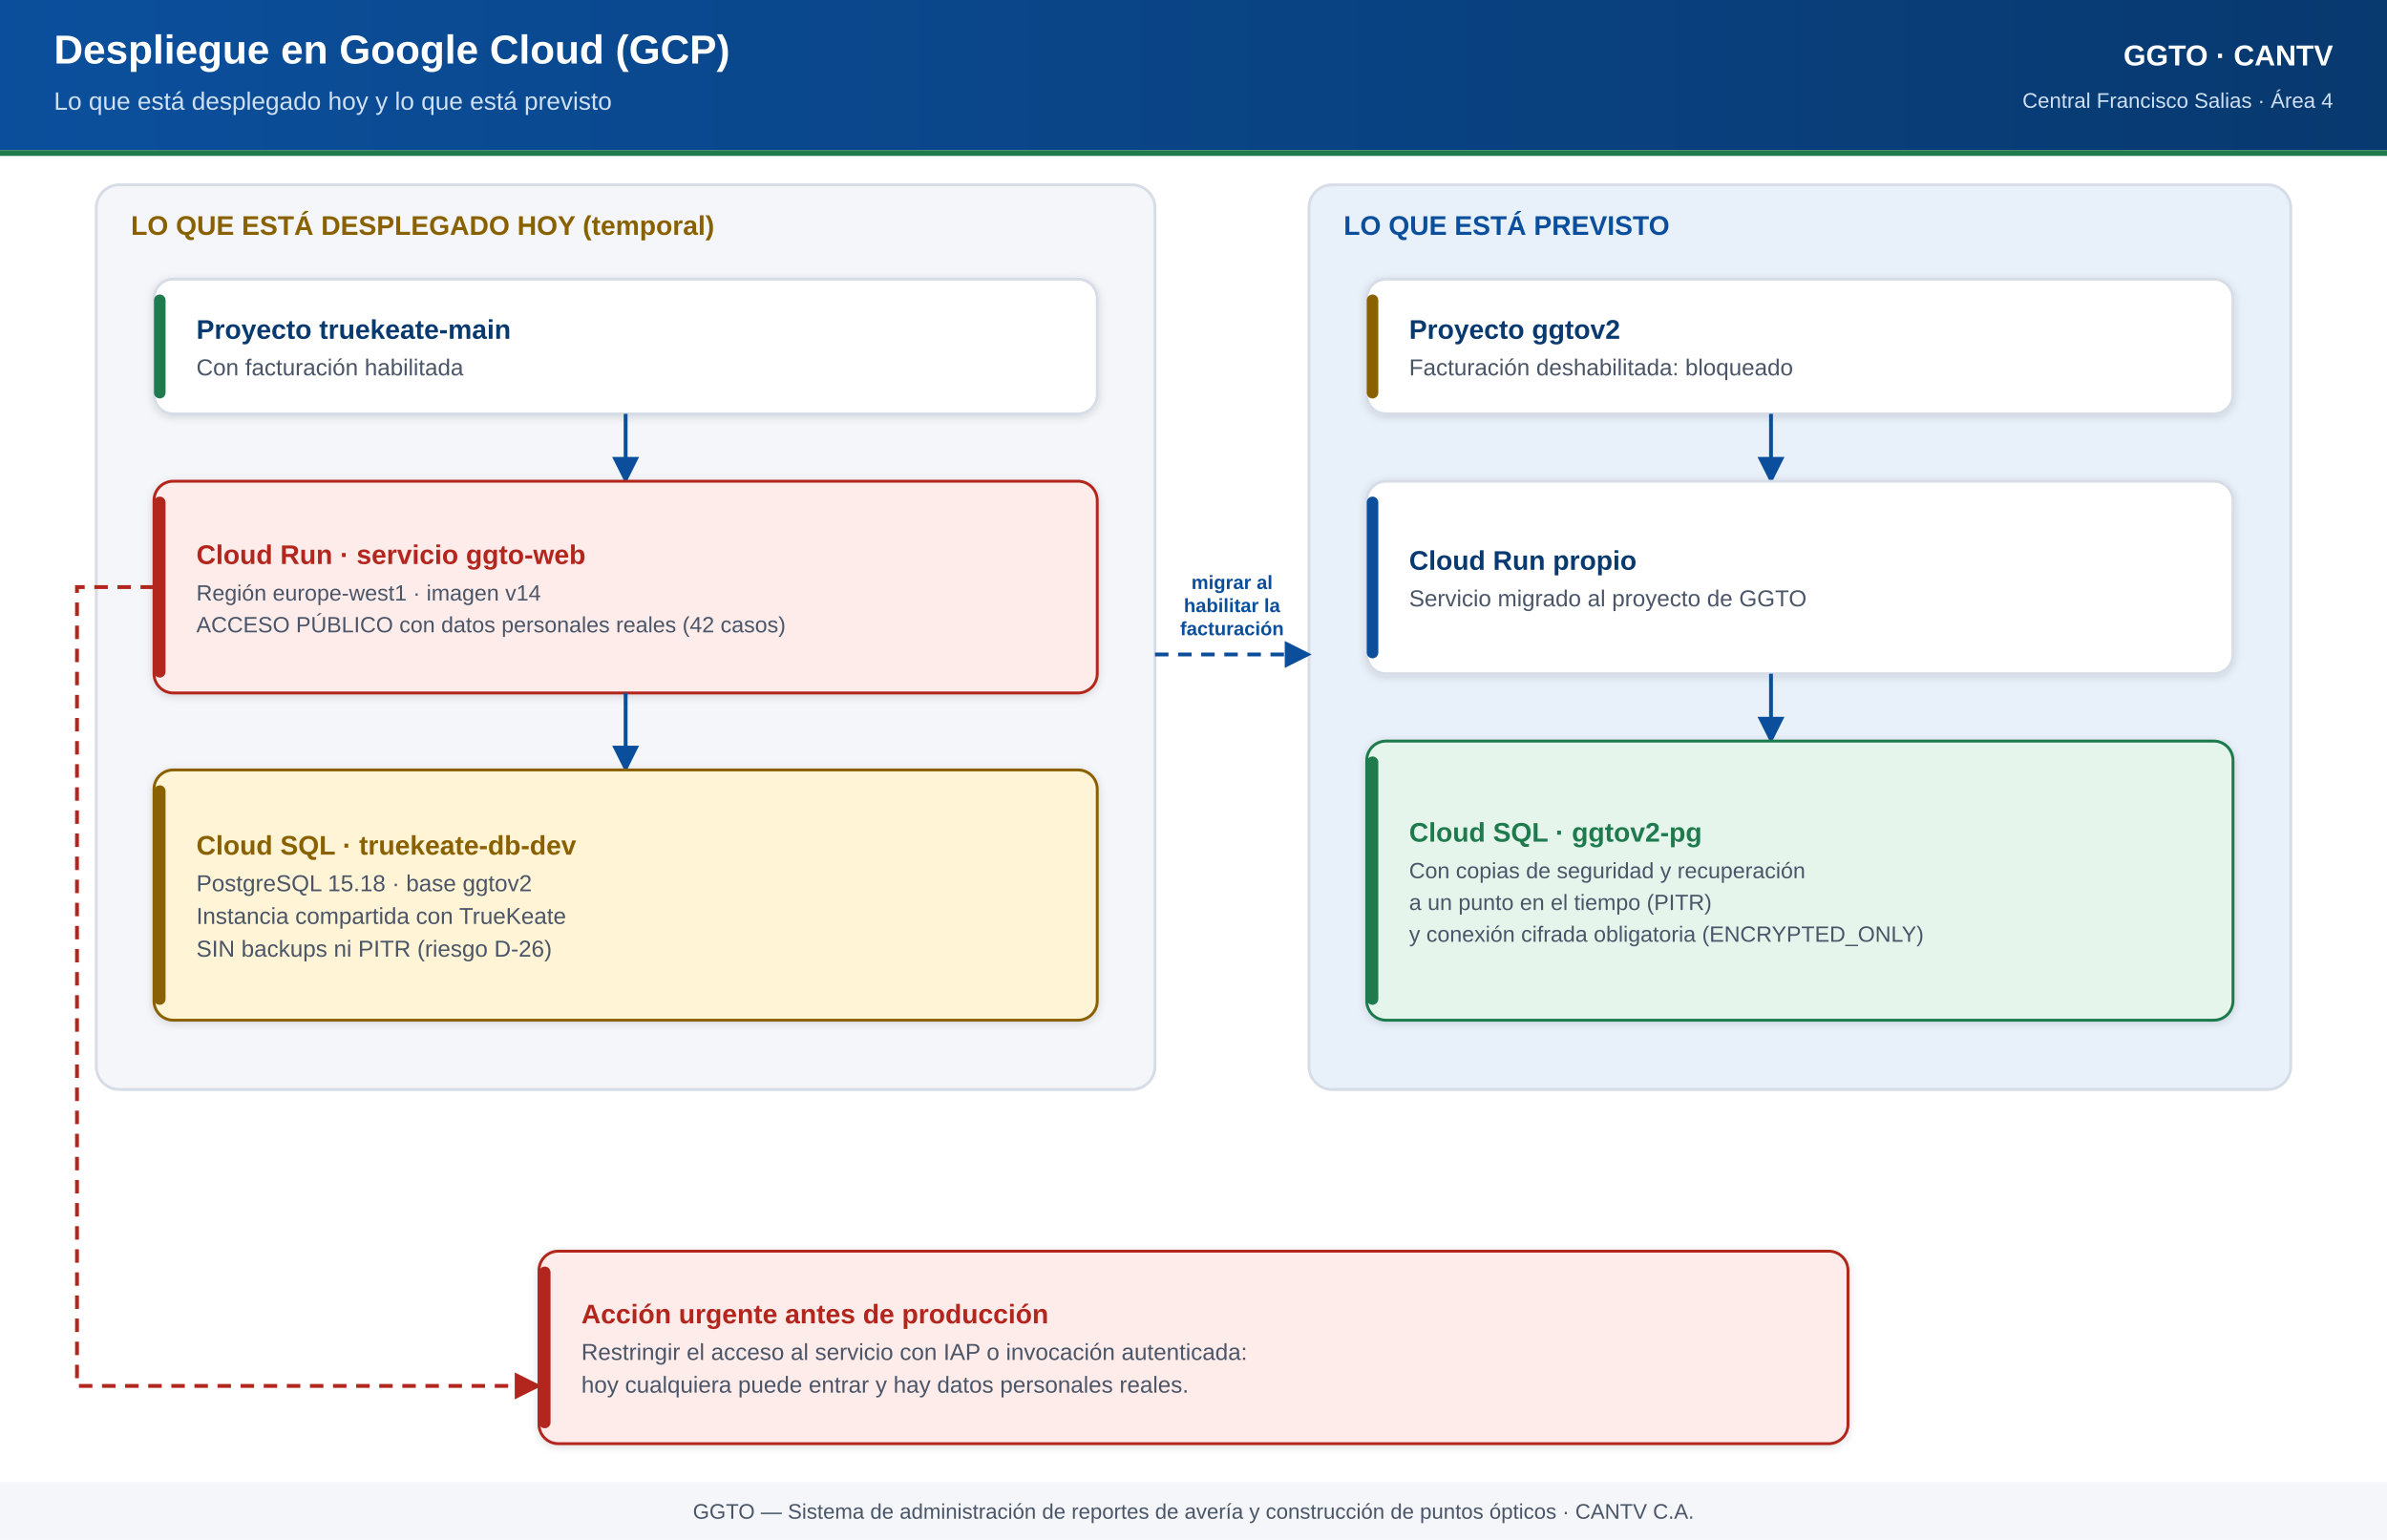
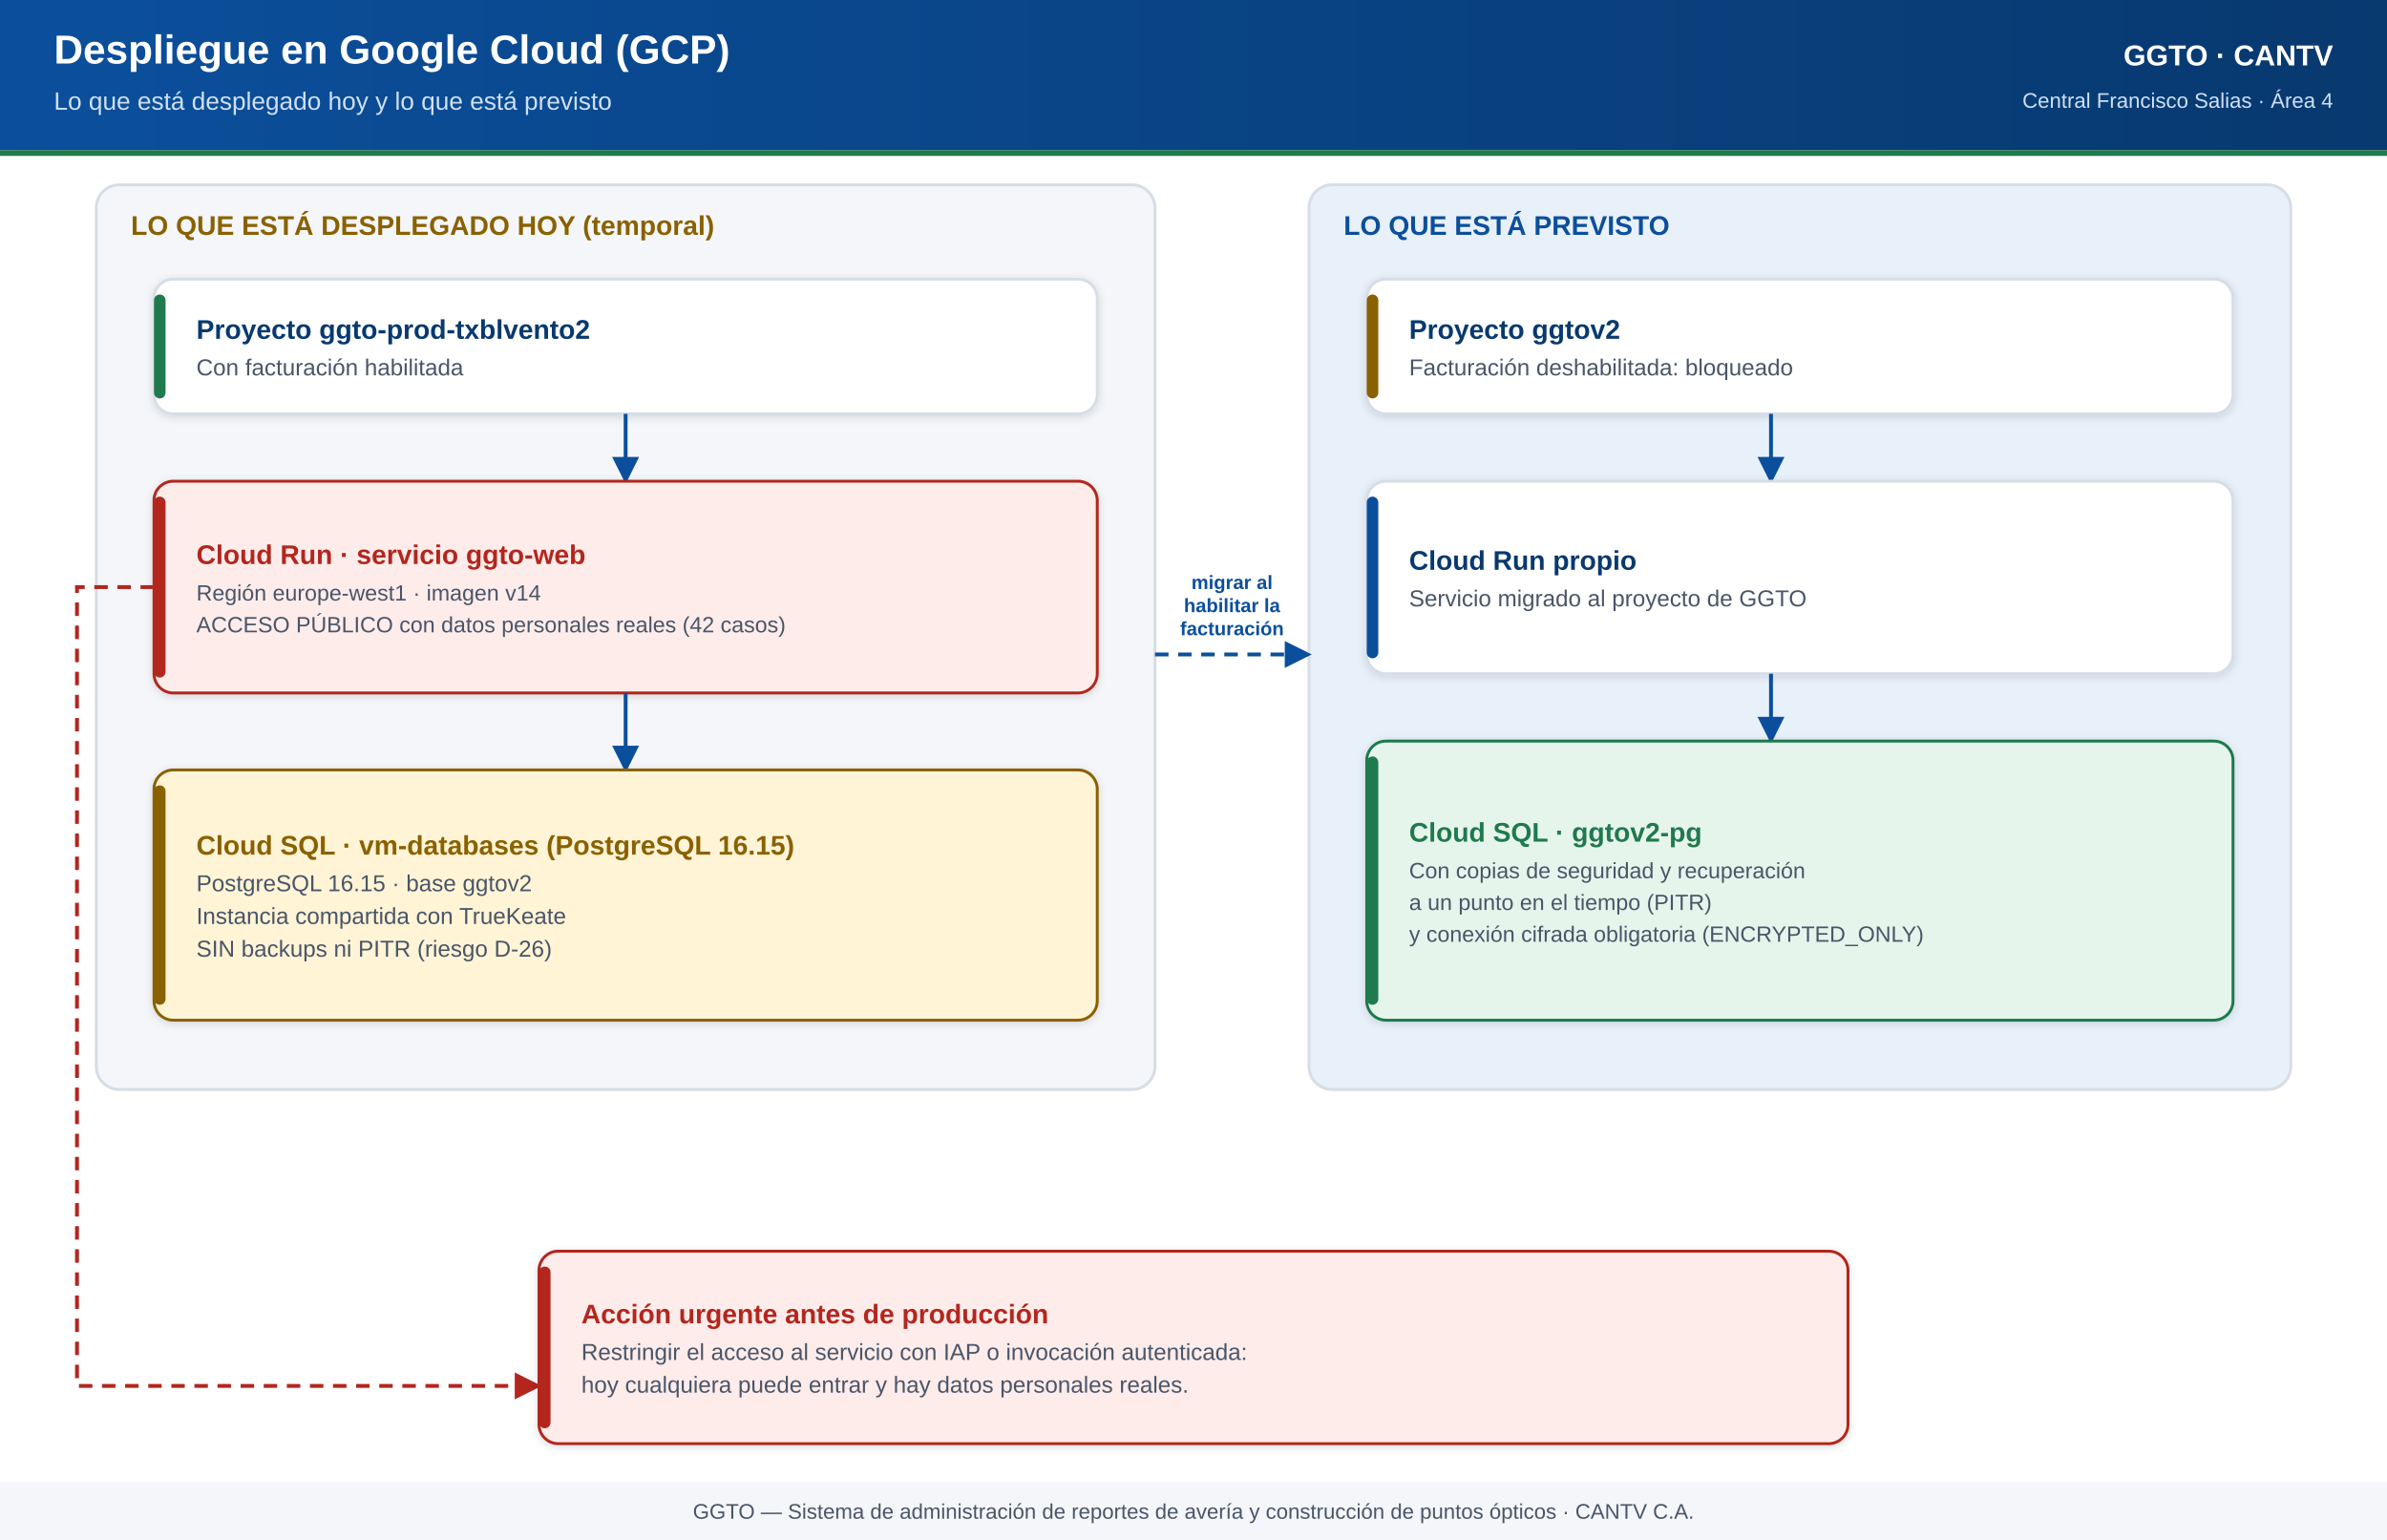
<svg xmlns="http://www.w3.org/2000/svg" width="1240" height="800" viewBox="0 0 1240 800" font-family="'Segoe UI','Helvetica Neue',Arial,sans-serif">
  <defs>
    <linearGradient id="gAzul" x1="0" y1="0" x2="1" y2="0">
      <stop offset="0" stop-color="#0b4f9c" />
      <stop offset="1" stop-color="#08396f" />
    </linearGradient>
    <filter id="sombra" x="-20%" y="-20%" width="140%" height="140%">
      <feDropShadow dx="0" dy="1" stdDeviation="2" flood-color="#101828" flood-opacity="0.14" />
    </filter>
    <marker id="flechaAzul" viewBox="0 0 10 10" refX="9" refY="5" markerWidth="7" markerHeight="7" orient="auto">
      <path d="M0,0 L10,5 L0,10 z" fill="#0b4f9c" />
    </marker>
    <marker id="flechaVerde" viewBox="0 0 10 10" refX="9" refY="5" markerWidth="7" markerHeight="7" orient="auto">
      <path d="M0,0 L10,5 L0,10 z" fill="#1f7a4d" />
    </marker>
    <marker id="flechaRojo" viewBox="0 0 10 10" refX="9" refY="5" markerWidth="7" markerHeight="7" orient="auto">
      <path d="M0,0 L10,5 L0,10 z" fill="#b3261e" />
    </marker>
    <marker id="flechaAmbar" viewBox="0 0 10 10" refX="9" refY="5" markerWidth="7" markerHeight="7" orient="auto">
      <path d="M0,0 L10,5 L0,10 z" fill="#8a6100" />
    </marker>
    <marker id="flechaGris" viewBox="0 0 10 10" refX="9" refY="5" markerWidth="7" markerHeight="7" orient="auto">
      <path d="M0,0 L10,5 L0,10 z" fill="#4a5568" />
    </marker>
    <marker id="flechaVioleta" viewBox="0 0 10 10" refX="9" refY="5" markerWidth="7" markerHeight="7" orient="auto">
      <path d="M0,0 L10,5 L0,10 z" fill="#5b21b6" />
    </marker>
    <marker id="flechaTurquesa" viewBox="0 0 10 10" refX="9" refY="5" markerWidth="7" markerHeight="7" orient="auto">
      <path d="M0,0 L10,5 L0,10 z" fill="#0e7490" />
    </marker>
  </defs>
  <rect width="1240" height="800" fill="#ffffff" />
  <rect x="0" y="0" width="1240" height="78" fill="url(#gAzul)" />
  <rect x="0" y="78" width="1240" height="3" fill="#1f7a4d" />
  <text x="28" y="33" fill="#ffffff" font-size="21" font-weight="700">Despliegue en Google Cloud (GCP)</text>
  <text x="28" y="57" fill="#cfe0f4" font-size="13">Lo que está desplegado hoy y lo que está previsto</text>
  <text x="1212" y="34" fill="#ffffff" font-size="15" font-weight="700" text-anchor="end">GGTO · CANTV</text>
  <text x="1212" y="56" fill="#cfe0f4" font-size="11" text-anchor="end">Central Francisco Salias · Área 4</text>
  <rect x="0" y="770" width="1240" height="30" fill="#f4f6f9" />
  <text x="620" y="789" fill="#4a5568" font-size="11" text-anchor="middle">GGTO — Sistema de administración de reportes de avería y construcción de puntos ópticos · CANTV C.A.</text>
  <rect x="50" y="96" width="550" height="470" rx="12" fill="#f4f6f9" stroke="#d7dde6" stroke-width="1.5" />
  <text x="68" y="122" fill="#8a6100" font-size="14" font-weight="700">LO QUE ESTÁ DESPLEGADO HOY (temporal)</text>
  <rect x="80" y="145" width="490" height="70" rx="10" fill="#ffffff" stroke="#d7dde6" stroke-width="1.5" filter="url(#sombra)" />
  <rect x="80" y="153" width="6" height="54" rx="3" fill="#1f7a4d" />
-   <text x="102" y="176" fill="#08396f" font-size="14" font-weight="700" text-anchor="start">Proyecto truekeate-main</text>
+   <text x="102" y="176" fill="#08396f" font-size="14" font-weight="700" text-anchor="start">Proyecto ggto-prod-txblvento2</text>
  <text x="102" y="195" fill="#4a5568" font-size="12" text-anchor="start">Con facturación habilitada</text>
  <path d="M325 215 L325 250" fill="none" stroke="#0b4f9c" stroke-width="2" marker-end="url(#flechaAzul)" />
  <rect x="80" y="250" width="490" height="110" rx="10" fill="#fdecea" stroke="#b3261e" stroke-width="1.5" filter="url(#sombra)" />
  <rect x="80" y="258" width="6" height="94" rx="3" fill="#b3261e" />
  <text x="102" y="293" fill="#b3261e" font-size="14" font-weight="700" text-anchor="start">Cloud Run · servicio ggto-web</text>
  <text x="102" y="312" fill="#4a5568" font-size="11.5" text-anchor="start">Región europe-west1 · imagen v14</text>
  <text x="102" y="328.5" fill="#4a5568" font-size="11.5" text-anchor="start">ACCESO PÚBLICO con datos personales reales (42 casos)</text>
  <path d="M325 360 L325 400" fill="none" stroke="#0b4f9c" stroke-width="2" marker-end="url(#flechaAzul)" />
  <rect x="80" y="400" width="490" height="130" rx="10" fill="#fff4d6" stroke="#8a6100" stroke-width="1.5" filter="url(#sombra)" />
  <rect x="80" y="408" width="6" height="114" rx="3" fill="#8a6100" />
-   <text x="102" y="444" fill="#8a6100" font-size="14" font-weight="700" text-anchor="start">Cloud SQL · truekeate-db-dev</text>
-   <text x="102" y="463" fill="#4a5568" font-size="12" text-anchor="start">PostgreSQL 15.18 · base ggtov2</text>
+   <text x="102" y="444" fill="#8a6100" font-size="14" font-weight="700" text-anchor="start">Cloud SQL · vm-databases (PostgreSQL 16.15)</text>
+   <text x="102" y="463" fill="#4a5568" font-size="12" text-anchor="start">PostgreSQL 16.15 · base ggtov2</text>
  <text x="102" y="480" fill="#4a5568" font-size="12" text-anchor="start">Instancia compartida con TrueKeate</text>
  <text x="102" y="497" fill="#4a5568" font-size="12" text-anchor="start">SIN backups ni PITR (riesgo D-26)</text>
  <rect x="680" y="96" width="510" height="470" rx="12" fill="#e8f0fa" stroke="#d7dde6" stroke-width="1.5" />
  <text x="698" y="122" fill="#0b4f9c" font-size="14" font-weight="700">LO QUE ESTÁ PREVISTO</text>
  <rect x="710" y="145" width="450" height="70" rx="10" fill="#ffffff" stroke="#d7dde6" stroke-width="1.5" filter="url(#sombra)" />
  <rect x="710" y="153" width="6" height="54" rx="3" fill="#8a6100" />
  <text x="732" y="176" fill="#08396f" font-size="14" font-weight="700" text-anchor="start">Proyecto ggtov2</text>
  <text x="732" y="195" fill="#4a5568" font-size="12" text-anchor="start">Facturación deshabilitada: bloqueado</text>
  <path d="M920 215 L920 250" fill="none" stroke="#0b4f9c" stroke-width="2" marker-end="url(#flechaAzul)" />
  <rect x="710" y="250" width="450" height="100" rx="10" fill="#ffffff" stroke="#d7dde6" stroke-width="1.5" filter="url(#sombra)" />
  <rect x="710" y="258" width="6" height="84" rx="3" fill="#0b4f9c" />
  <text x="732" y="296" fill="#08396f" font-size="14" font-weight="700" text-anchor="start">Cloud Run propio</text>
  <text x="732" y="315" fill="#4a5568" font-size="12" text-anchor="start">Servicio migrado al proyecto de GGTO</text>
  <path d="M920 350 L920 385" fill="none" stroke="#0b4f9c" stroke-width="2" marker-end="url(#flechaAzul)" />
  <rect x="710" y="385" width="450" height="145" rx="10" fill="#e6f5ec" stroke="#1f7a4d" stroke-width="1.5" filter="url(#sombra)" />
  <rect x="710" y="393" width="6" height="129" rx="3" fill="#1f7a4d" />
  <text x="732" y="437.25" fill="#1f7a4d" font-size="14" font-weight="700" text-anchor="start">Cloud SQL · ggtov2-pg</text>
  <text x="732" y="456.25" fill="#4a5568" font-size="11.5" text-anchor="start">Con copias de seguridad y recuperación</text>
  <text x="732" y="472.75" fill="#4a5568" font-size="11.5" text-anchor="start">a un punto en el tiempo (PITR)</text>
  <text x="732" y="489.25" fill="#4a5568" font-size="11.5" text-anchor="start">y conexión cifrada obligatoria (ENCRYPTED_ONLY)</text>
  <path d="M600 340 L680 340" fill="none" stroke="#0b4f9c" stroke-width="2" stroke-dasharray="7 5" marker-end="url(#flechaAzul)" />
  <text x="640" y="306" fill="#0b4f9c" font-size="10" font-weight="600" text-anchor="middle">migrar al</text>
  <text x="640" y="318" fill="#0b4f9c" font-size="10" font-weight="600" text-anchor="middle">habilitar la</text>
  <text x="640" y="330" fill="#0b4f9c" font-size="10" font-weight="600" text-anchor="middle">facturación</text>
  <path d="M80 305 L40 305 L40 720 L280 720" fill="none" stroke="#b3261e" stroke-width="2" stroke-dasharray="7 5" marker-end="url(#flechaRojo)" />
  <rect x="280" y="650" width="680" height="100" rx="10" fill="#fdecea" stroke="#b3261e" stroke-width="1.5" filter="url(#sombra)" />
  <rect x="280" y="658" width="6" height="84" rx="3" fill="#b3261e" />
  <text x="302" y="687.5" fill="#b3261e" font-size="14" font-weight="700" text-anchor="start">Acción urgente antes de producción</text>
  <text x="302" y="706.5" fill="#4a5568" font-size="12" text-anchor="start">Restringir el acceso al servicio con IAP o invocación autenticada:</text>
  <text x="302" y="723.5" fill="#4a5568" font-size="12" text-anchor="start">hoy cualquiera puede entrar y hay datos personales reales.</text>
</svg>
